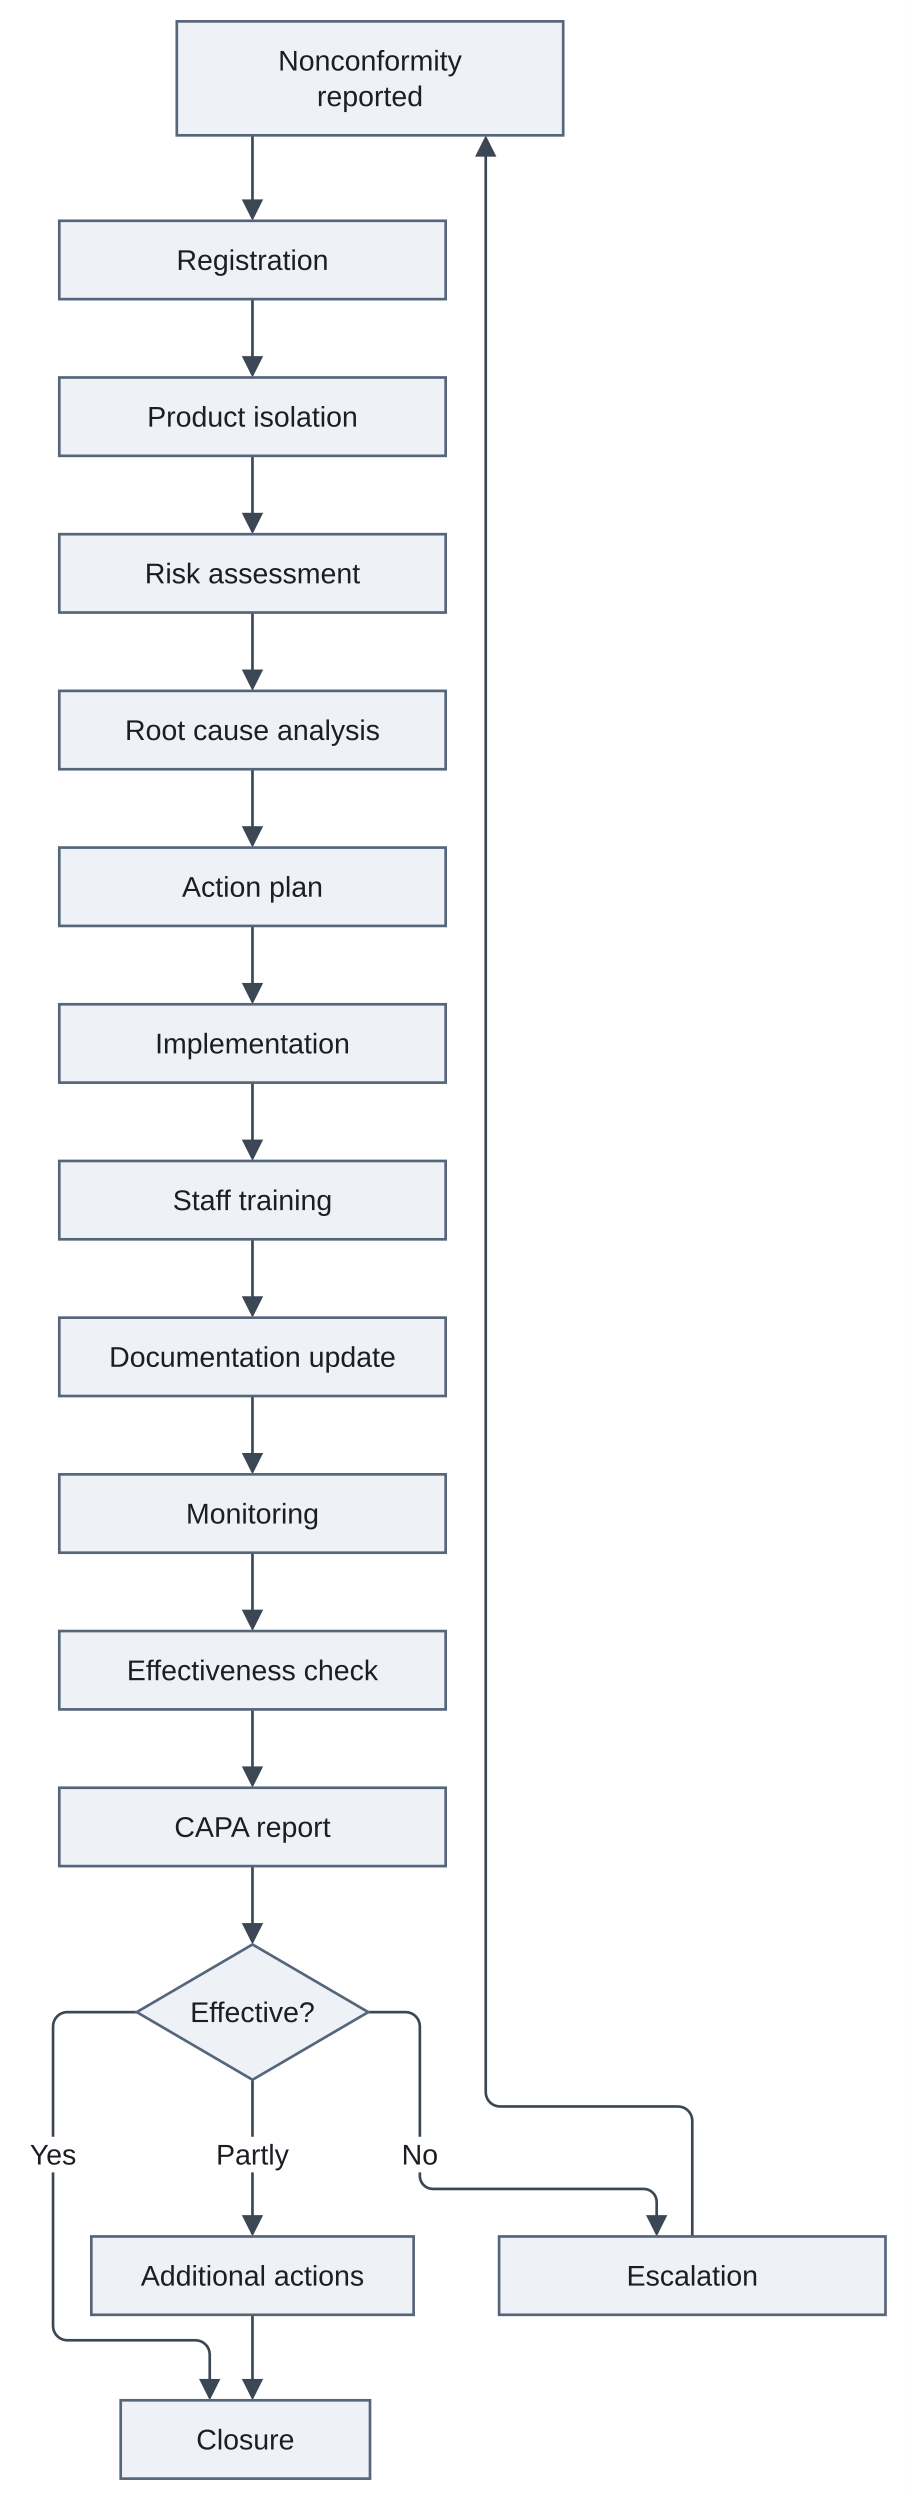
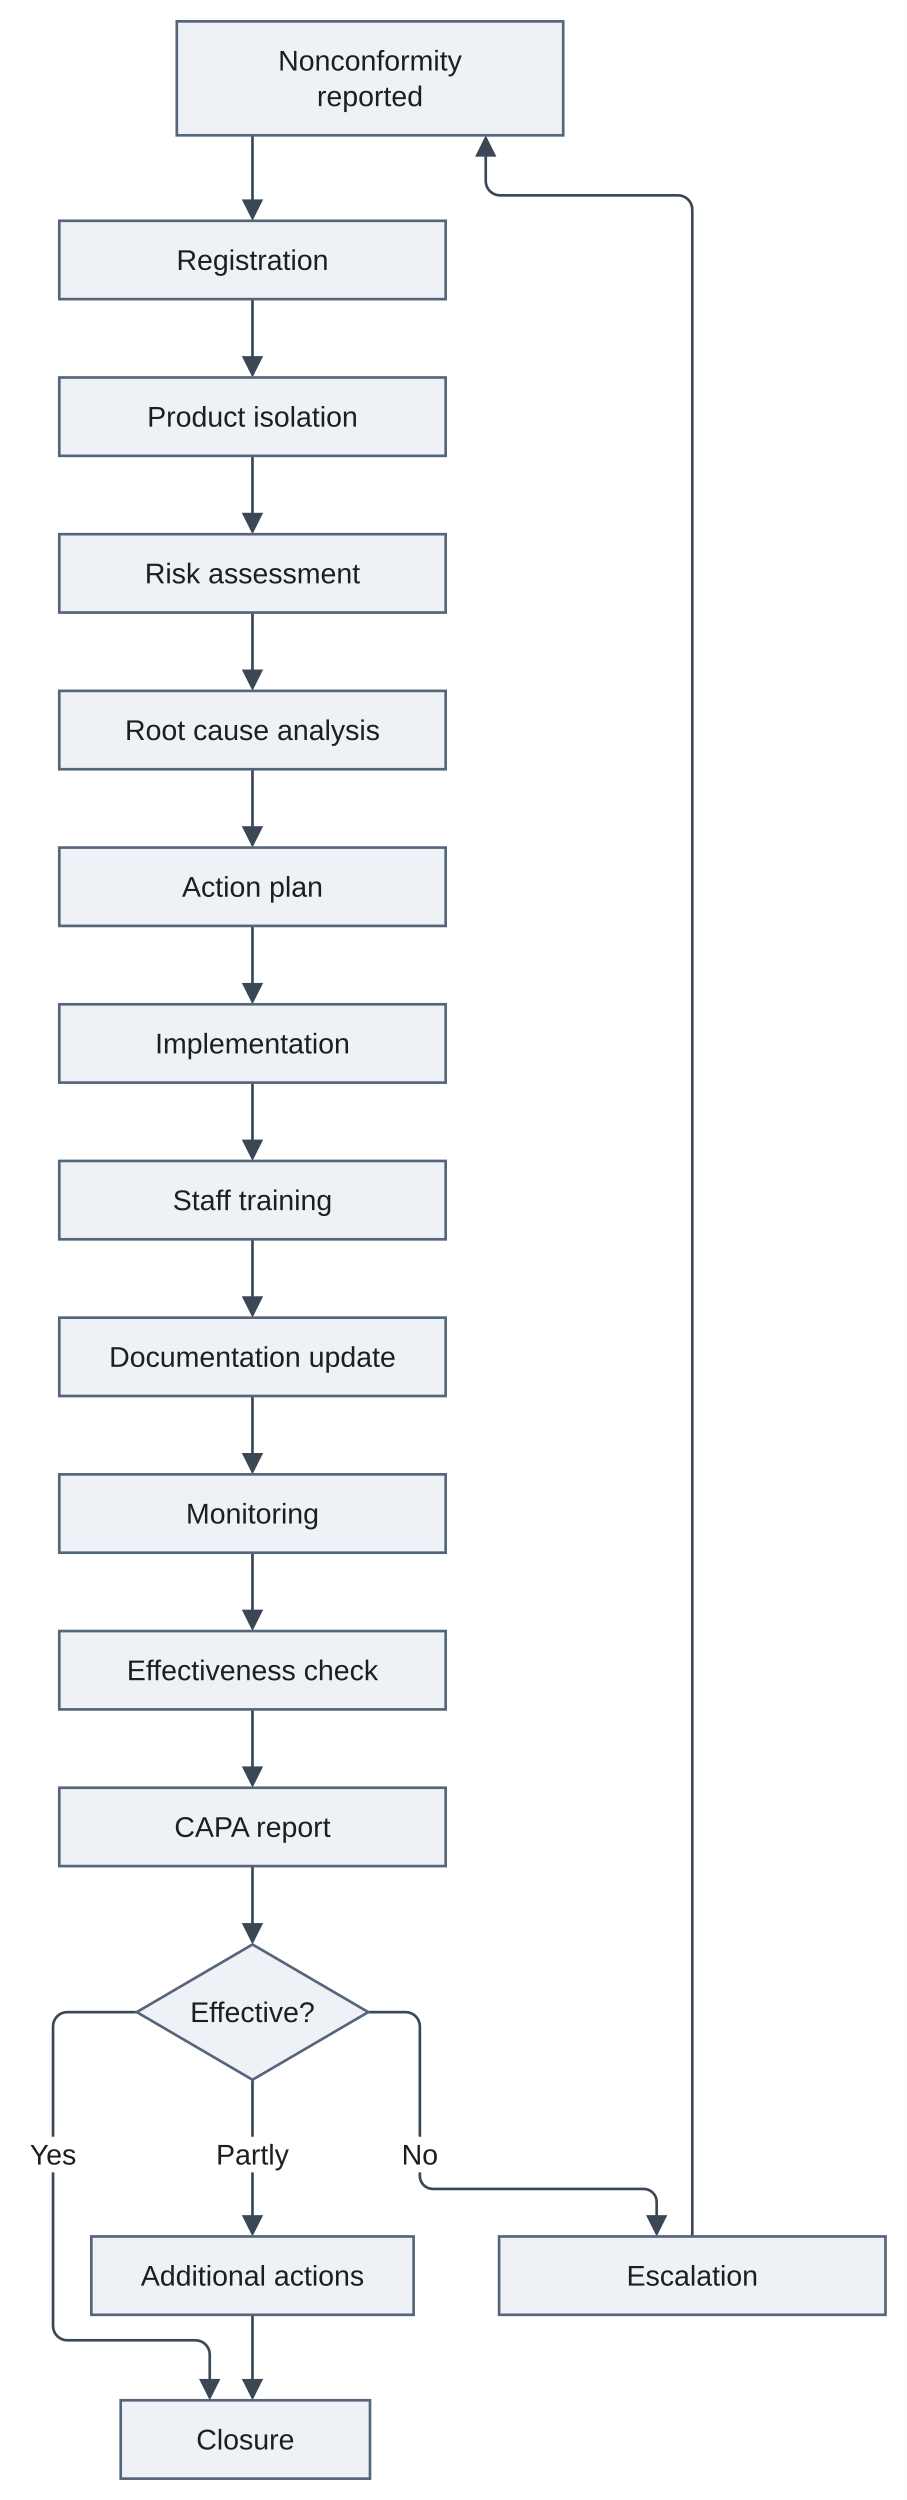
<svg xmlns="http://www.w3.org/2000/svg" version="1.1" width="509.29" height="1404" viewBox="-10.79 -12 509.29 1404" role="img" font-family="Arimo, Arial, 'Liberation Sans', sans-serif" font-size="16">
  <rect x="-10.79" y="-12" width="509.29" height="1404" fill="white" />
  <path class="edge" d="M131 64 L131 103.6" fill="none" stroke="#3b4754" stroke-width="1.5" />
  <path class="edge" d="M131 156 L131 191.6" fill="none" stroke="#3b4754" stroke-width="1.5" />
  <path class="edge" d="M131 244 L131 279.6" fill="none" stroke="#3b4754" stroke-width="1.5" />
  <path class="edge" d="M131 332 L131 367.6" fill="none" stroke="#3b4754" stroke-width="1.5" />
  <path class="edge" d="M131 420 L131 455.6" fill="none" stroke="#3b4754" stroke-width="1.5" />
  <path class="edge" d="M131 508 L131 543.6" fill="none" stroke="#3b4754" stroke-width="1.5" />
  <path class="edge" d="M131 596 L131 631.6" fill="none" stroke="#3b4754" stroke-width="1.5" />
  <path class="edge" d="M131 684 L131 719.6" fill="none" stroke="#3b4754" stroke-width="1.5" />
  <path class="edge" d="M131 772 L131 807.6" fill="none" stroke="#3b4754" stroke-width="1.5" />
  <path class="edge" d="M131 860 L131 895.6" fill="none" stroke="#3b4754" stroke-width="1.5" />
  <path class="edge" d="M131 948 L131 983.6" fill="none" stroke="#3b4754" stroke-width="1.5" />
  <path class="edge" d="M131 1036 L131 1071.6" fill="none" stroke="#3b4754" stroke-width="1.5" />
  <path class="edge" d="M66 1118 L27 1118 C22.6 1118 19 1121.6 19 1126 L19 1156 L19 1288 L19 1294.3 C19 1298.7 22.6 1302.3 27 1302.3 L99 1302.3 C103.4 1302.3 107 1305.9 107 1310.3 L107 1327.6" fill="none" stroke="#3b4754" stroke-width="1.5" />
  <path class="edge" d="M131 1156 L131 1235.6" fill="none" stroke="#3b4754" stroke-width="1.5" />
  <path class="edge" d="M196 1118 L217 1118 C221.4 1118 225 1121.6 225 1126 L225 1156 L225 1210 L225 1210 C225 1214.01 228.28 1217.3 232.3 1217.3 L350.7 1217.3 C354.72 1217.3 358 1220.59 358 1224.6 L358 1235.6" fill="none" stroke="#3b4754" stroke-width="1.5" />
  <path class="edge" d="M131 1288 L131 1327.6" fill="none" stroke="#3b4754" stroke-width="1.5" />
-   <path class="edge" d="M262 72.4 L262 1156 L262 1163 C262 1167.4 265.6 1171 270 1171 L370 1171 C374.4 1171 378 1174.6 378 1179 L378 1186 L378 1244" fill="none" stroke="#3b4754" stroke-width="1.5" />
+   <path class="edge" d="M262 72.4 L262 89.7 C262 94.1 265.6 97.7 270 97.7 L370 97.7 C374.4 97.7 378 101.3 378 105.7 L378 112 L378 1244" fill="none" stroke="#3b4754" stroke-width="1.5" />
  <rect class="edge-label-background" x="1.21" y="1188" width="35.57" height="20" fill="white" />
  <rect class="edge-label-background" x="106.55" y="1188" width="48.9" height="20" fill="white" />
  <rect class="edge-label-background" x="210.77" y="1188" width="28.45" height="20" fill="white" />
  <polygon class="arrowhead" points="131,112 125,100 137,100" fill="#3b4754" />
  <polygon class="arrowhead" points="131,200 125,188 137,188" fill="#3b4754" />
  <polygon class="arrowhead" points="131,288 125,276 137,276" fill="#3b4754" />
  <polygon class="arrowhead" points="131,376 125,364 137,364" fill="#3b4754" />
  <polygon class="arrowhead" points="131,464 125,452 137,452" fill="#3b4754" />
  <polygon class="arrowhead" points="131,552 125,540 137,540" fill="#3b4754" />
  <polygon class="arrowhead" points="131,640 125,628 137,628" fill="#3b4754" />
  <polygon class="arrowhead" points="131,728 125,716 137,716" fill="#3b4754" />
  <polygon class="arrowhead" points="131,816 125,804 137,804" fill="#3b4754" />
  <polygon class="arrowhead" points="131,904 125,892 137,892" fill="#3b4754" />
  <polygon class="arrowhead" points="131,992 125,980 137,980" fill="#3b4754" />
  <polygon class="arrowhead" points="131,1080 125,1068 137,1068" fill="#3b4754" />
  <polygon class="arrowhead" points="107,1336 101,1324 113,1324" fill="#3b4754" />
  <polygon class="arrowhead" points="131,1244 125,1232 137,1232" fill="#3b4754" />
  <polygon class="arrowhead" points="358,1244 352,1232 364,1232" fill="#3b4754" />
  <polygon class="arrowhead" points="131,1336 125,1324 137,1324" fill="#3b4754" />
  <polygon class="arrowhead" points="262,64 268,76 256,76" fill="#3b4754" />
  <rect class="node" x="88.5" y="0" width="217" height="64" fill="#eef2f7" stroke="#55657a" stroke-width="1.5" />
  <rect class="node" x="22.5" y="112" width="217" height="44" fill="#eef2f7" stroke="#55657a" stroke-width="1.5" />
  <rect class="node" x="22.5" y="200" width="217" height="44" fill="#eef2f7" stroke="#55657a" stroke-width="1.5" />
  <rect class="node" x="22.5" y="288" width="217" height="44" fill="#eef2f7" stroke="#55657a" stroke-width="1.5" />
  <rect class="node" x="22.5" y="376" width="217" height="44" fill="#eef2f7" stroke="#55657a" stroke-width="1.5" />
  <rect class="node" x="22.5" y="464" width="217" height="44" fill="#eef2f7" stroke="#55657a" stroke-width="1.5" />
  <rect class="node" x="22.5" y="552" width="217" height="44" fill="#eef2f7" stroke="#55657a" stroke-width="1.5" />
  <rect class="node" x="22.5" y="640" width="217" height="44" fill="#eef2f7" stroke="#55657a" stroke-width="1.5" />
  <rect class="node" x="22.5" y="728" width="217" height="44" fill="#eef2f7" stroke="#55657a" stroke-width="1.5" />
  <rect class="node" x="22.5" y="816" width="217" height="44" fill="#eef2f7" stroke="#55657a" stroke-width="1.5" />
  <rect class="node" x="22.5" y="904" width="217" height="44" fill="#eef2f7" stroke="#55657a" stroke-width="1.5" />
  <rect class="node" x="22.5" y="992" width="217" height="44" fill="#eef2f7" stroke="#55657a" stroke-width="1.5" />
  <polygon class="node" points="131,1080 196,1118 131,1156 66,1118" fill="#eef2f7" stroke="#55657a" stroke-width="1.5" />
  <rect class="node" x="40.5" y="1244" width="181" height="44" fill="#eef2f7" stroke="#55657a" stroke-width="1.5" />
  <rect class="node" x="269.5" y="1244" width="217" height="44" fill="#eef2f7" stroke="#55657a" stroke-width="1.5" />
  <rect class="node" x="57" y="1336" width="140" height="44" fill="#eef2f7" stroke="#55657a" stroke-width="1.5" />
  <text class="node-label" x="197" y="27.6" text-anchor="middle" fill="#1b1f24">Nonconformity</text>
  <text class="node-label" x="197" y="47.6" text-anchor="middle" fill="#1b1f24">reported</text>
  <text class="node-label" x="131" y="139.6" text-anchor="middle" fill="#1b1f24">Registration</text>
  <text class="node-label" x="131" y="227.6" text-anchor="middle" fill="#1b1f24">Product isolation</text>
  <text class="node-label" x="131" y="315.6" text-anchor="middle" fill="#1b1f24">Risk assessment</text>
  <text class="node-label" x="131" y="403.6" text-anchor="middle" fill="#1b1f24">Root cause analysis</text>
  <text class="node-label" x="131" y="491.6" text-anchor="middle" fill="#1b1f24">Action plan</text>
  <text class="node-label" x="131" y="579.6" text-anchor="middle" fill="#1b1f24">Implementation</text>
  <text class="node-label" x="131" y="667.6" text-anchor="middle" fill="#1b1f24">Staff training</text>
  <text class="node-label" x="131" y="755.6" text-anchor="middle" fill="#1b1f24">Documentation update</text>
  <text class="node-label" x="131" y="843.6" text-anchor="middle" fill="#1b1f24">Monitoring</text>
  <text class="node-label" x="131" y="931.6" text-anchor="middle" fill="#1b1f24">Effectiveness check</text>
  <text class="node-label" x="131" y="1019.6" text-anchor="middle" fill="#1b1f24">CAPA report</text>
  <text class="node-label" x="131" y="1123.6" text-anchor="middle" fill="#1b1f24">Effective?</text>
  <text class="node-label" x="131" y="1271.6" text-anchor="middle" fill="#1b1f24">Additional actions</text>
  <text class="node-label" x="378" y="1271.6" text-anchor="middle" fill="#1b1f24">Escalation</text>
  <text class="node-label" x="127" y="1363.6" text-anchor="middle" fill="#1b1f24">Closure</text>
  <text class="edge-label" x="19" y="1203.6" text-anchor="middle" fill="#1b1f24">Yes</text>
  <text class="edge-label" x="131" y="1203.6" text-anchor="middle" fill="#1b1f24">Partly</text>
  <text class="edge-label" x="225" y="1203.6" text-anchor="middle" fill="#1b1f24">No</text>
</svg>
